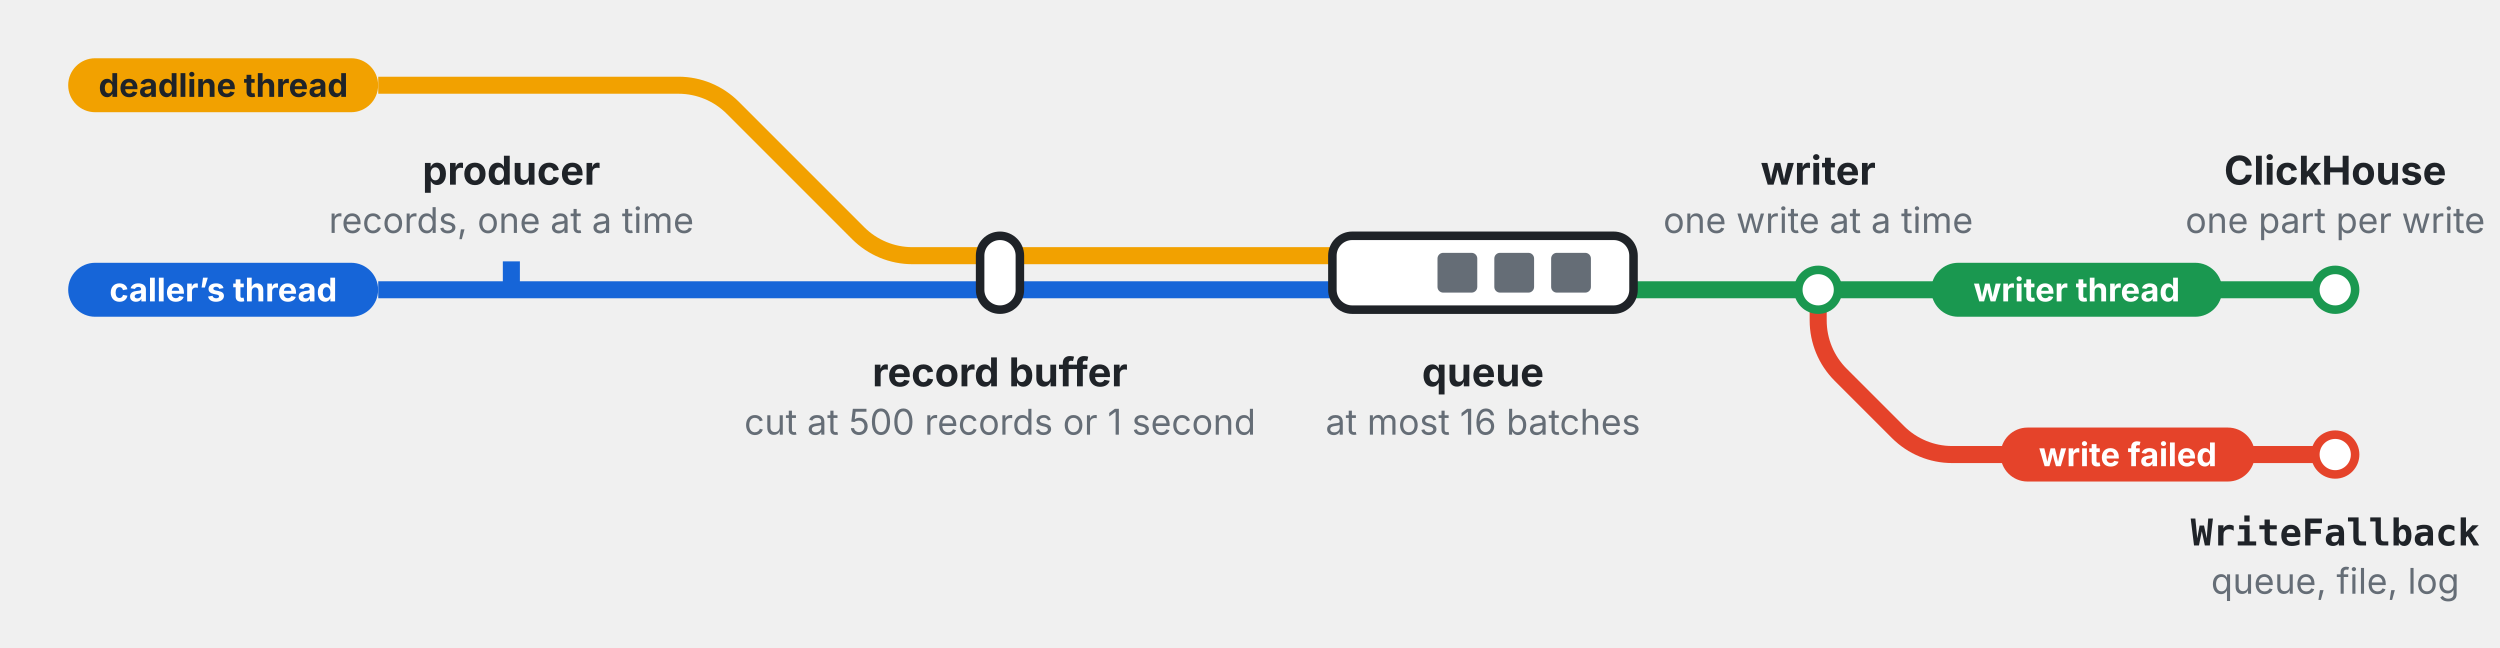
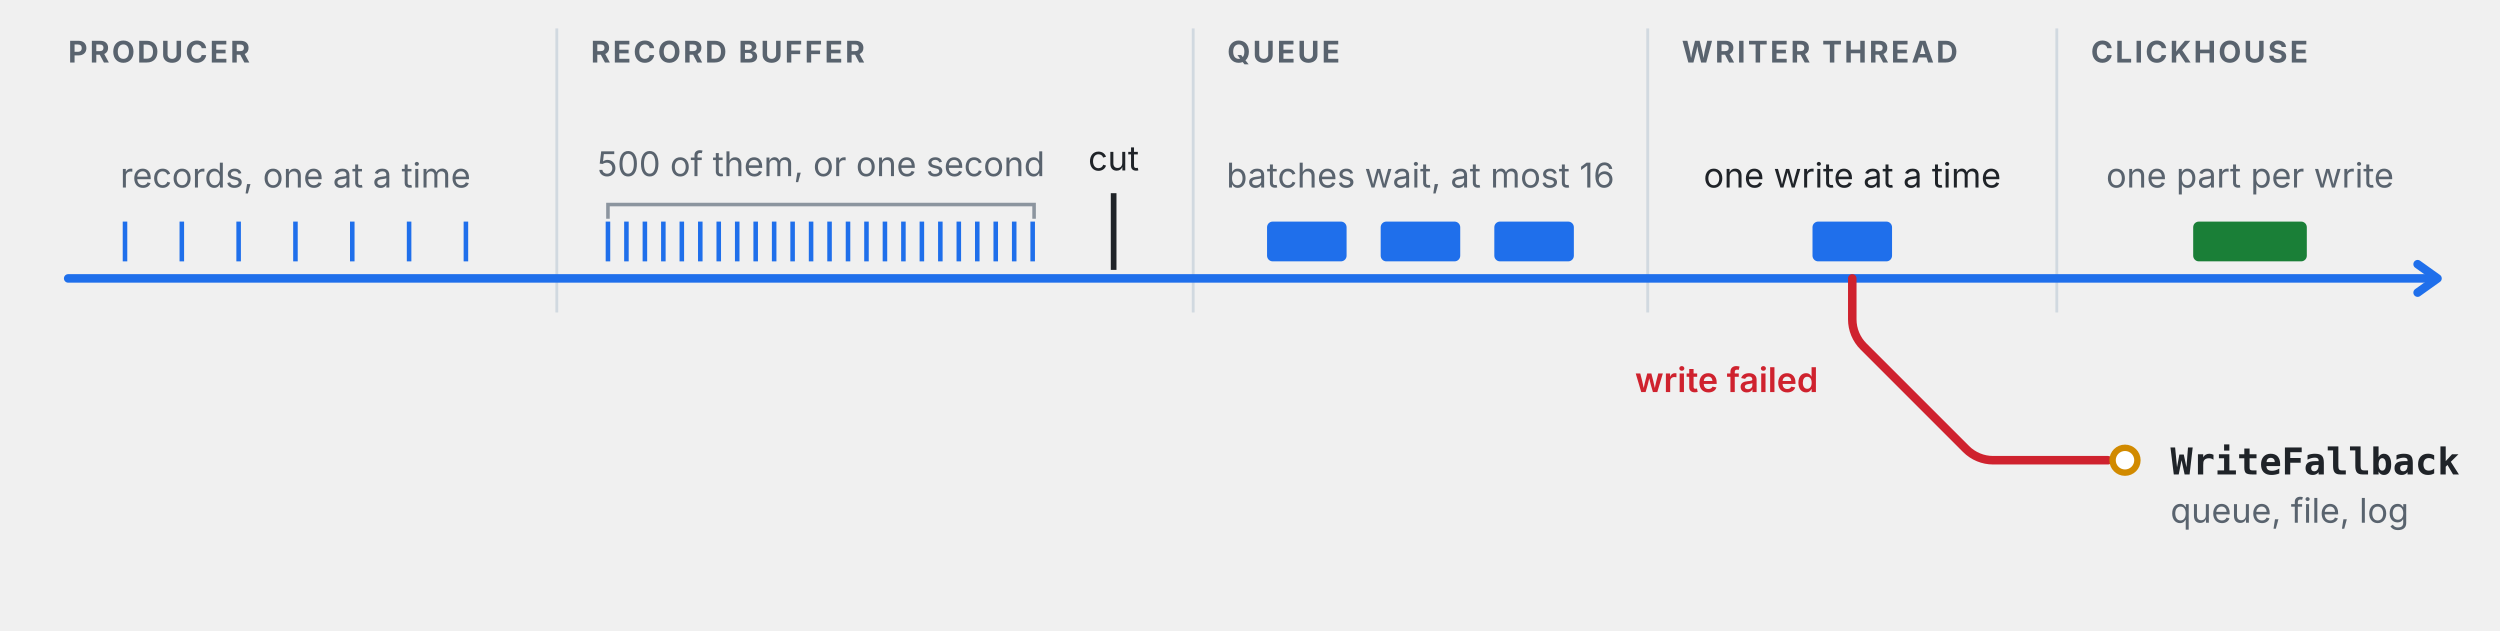
- <svg xmlns="http://www.w3.org/2000/svg" viewBox="0 22 880 228" width="880" height="228" role="img">
-   <rect x="24.0" y="42.5" width="109.1" height="19" rx="9.5" fill="#F2A100" />
-   <text x="78.6" y="56.1" font-family="-apple-system, BlinkMacSystemFont, 'Segoe UI', Inter, Helvetica, Arial, sans-serif" font-size="11.5" font-weight="700" fill="#1F2328" text-anchor="middle">deadline thread</text>
-   <path d="M133.14,52.00 L238.82,52.00 A27.00,27.00 0 0 1 257.91,59.91 L302.09,104.09 A27.00,27.00 0 0 0 321.18,112.00 L476.00,112.00" stroke="#F2A100" stroke-width="6" fill="none" stroke-linecap="butt" stroke-linejoin="round" />
-   <rect x="24.0" y="114.5" width="109.1" height="19" rx="9.5" fill="#1665D8" />
-   <text x="78.6" y="128.1" font-family="-apple-system, BlinkMacSystemFont, 'Segoe UI', Inter, Helvetica, Arial, sans-serif" font-size="11.5" font-weight="700" fill="#FFFFFF" text-anchor="middle">caller’s thread</text>
-   <path d="M133.14,124.00 L476.00,124.00" stroke="#1665D8" stroke-width="6" fill="none" stroke-linecap="butt" stroke-linejoin="round" />
-   <path d="M568.00,124.00 L822.00,124.00" stroke="#1A9850" stroke-width="6" fill="none" stroke-linecap="butt" stroke-linejoin="round" />
-   <path d="M640.00,124.00 L640.00,134.82 A27.00,27.00 0 0 0 647.91,153.91 L668.09,174.09 A27.00,27.00 0 0 0 687.18,182.00 L822.00,182.00" stroke="#E5432A" stroke-width="6" fill="none" stroke-linecap="butt" stroke-linejoin="round" />
-   <path d="M180,124 L180.0,114.0" stroke="#1665D8" stroke-width="6" stroke-linecap="butt" />
-   <text x="180.0" y="87.0" font-family="-apple-system, BlinkMacSystemFont, 'Segoe UI', Inter, Helvetica, Arial, sans-serif" font-size="14" font-weight="650" fill="#1F2328" text-anchor="middle">producer</text>
-   <text x="180.0" y="104.0" font-family="-apple-system, BlinkMacSystemFont, 'Segoe UI', Inter, Helvetica, Arial, sans-serif" font-size="12.5" font-weight="400" fill="#656D76" text-anchor="middle">records, one at a time</text>
-   <rect x="345.00" y="105.00" width="14.00" height="26.00" rx="7.00" fill="#FFFFFF" stroke="#1F2328" stroke-width="3" />
-   <text x="352.0" y="158.0" font-family="-apple-system, BlinkMacSystemFont, 'Segoe UI', Inter, Helvetica, Arial, sans-serif" font-size="14" font-weight="650" fill="#1F2328" text-anchor="middle">record buffer</text>
-   <text x="352.0" y="175.0" font-family="-apple-system, BlinkMacSystemFont, 'Segoe UI', Inter, Helvetica, Arial, sans-serif" font-size="12.5" font-weight="400" fill="#656D76" text-anchor="middle">cut at 500 records or 1 second</text>
-   <rect x="469.00" y="105.00" width="106.00" height="26.00" rx="7.00" fill="#FFFFFF" stroke="#1F2328" stroke-width="3" />
-   <rect x="546" y="111" width="14" height="14" rx="2" fill="#656D76" />
-   <rect x="526" y="111" width="14" height="14" rx="2" fill="#656D76" />
-   <rect x="506" y="111" width="14" height="14" rx="2" fill="#656D76" />
-   <text x="522.0" y="158.0" font-family="-apple-system, BlinkMacSystemFont, 'Segoe UI', Inter, Helvetica, Arial, sans-serif" font-size="14" font-weight="650" fill="#1F2328" text-anchor="middle">queue</text>
-   <text x="522.0" y="175.0" font-family="-apple-system, BlinkMacSystemFont, 'Segoe UI', Inter, Helvetica, Arial, sans-serif" font-size="12.5" font-weight="400" fill="#656D76" text-anchor="middle">at most 16 batches</text>
-   <rect x="633.00" y="117.00" width="14.00" height="14.00" rx="7.00" fill="#FFFFFF" stroke="#1A9850" stroke-width="3" />
-   <text x="640.0" y="87.0" font-family="-apple-system, BlinkMacSystemFont, 'Segoe UI', Inter, Helvetica, Arial, sans-serif" font-size="14" font-weight="650" fill="#1F2328" text-anchor="middle">writer</text>
-   <text x="640.0" y="104.0" font-family="-apple-system, BlinkMacSystemFont, 'Segoe UI', Inter, Helvetica, Arial, sans-serif" font-size="12.5" font-weight="400" fill="#656D76" text-anchor="middle">one write at a time</text>
-   <rect x="679.8" y="114.5" width="102.4" height="19" rx="9.5" fill="#1A9850" />
-   <text x="731.0" y="128.1" font-family="-apple-system, BlinkMacSystemFont, 'Segoe UI', Inter, Helvetica, Arial, sans-serif" font-size="11.5" font-weight="700" fill="#FFFFFF" text-anchor="middle">writer thread</text>
-   <rect x="815.00" y="117.00" width="14.00" height="14.00" rx="7.00" fill="#FFFFFF" stroke="#1A9850" stroke-width="3" />
-   <text x="822.0" y="87.0" font-family="-apple-system, BlinkMacSystemFont, 'Segoe UI', Inter, Helvetica, Arial, sans-serif" font-size="14" font-weight="650" fill="#1F2328" text-anchor="middle">ClickHouse</text>
-   <text x="822.0" y="104.0" font-family="-apple-system, BlinkMacSystemFont, 'Segoe UI', Inter, Helvetica, Arial, sans-serif" font-size="12.5" font-weight="400" fill="#656D76" text-anchor="middle">one part per write</text>
-   <rect x="704.2" y="172.5" width="89.5" height="19" rx="9.5" fill="#E5432A" />
-   <text x="749.0" y="186.1" font-family="-apple-system, BlinkMacSystemFont, 'Segoe UI', Inter, Helvetica, Arial, sans-serif" font-size="11.5" font-weight="700" fill="#FFFFFF" text-anchor="middle">write failed</text>
-   <rect x="815.00" y="175.00" width="14.00" height="14.00" rx="7.00" fill="#FFFFFF" stroke="#E5432A" stroke-width="3" />
-   <text x="822.0" y="214.0" font-family="ui-monospace, SFMono-Regular, 'SF Mono', Menlo, Consolas, monospace" font-size="13" font-weight="650" fill="#1F2328" text-anchor="middle">WriteFallback</text>
-   <text x="822.0" y="231.0" font-family="-apple-system, BlinkMacSystemFont, 'Segoe UI', Inter, Helvetica, Arial, sans-serif" font-size="12.5" font-weight="400" fill="#656D76" text-anchor="middle">queue, file, log</text>
+ <svg xmlns="http://www.w3.org/2000/svg" viewBox="0 22 880 222" width="880" height="222" role="img">
+   <text x="24.0" y="44.0" font-family="-apple-system, BlinkMacSystemFont, 'Segoe UI', Inter, Helvetica, Arial, sans-serif" font-size="10.5" font-weight="700" fill="#59636E" text-anchor="start" letter-spacing="0.08em">PRODUCER</text>
+   <text x="208.0" y="44.0" font-family="-apple-system, BlinkMacSystemFont, 'Segoe UI', Inter, Helvetica, Arial, sans-serif" font-size="10.5" font-weight="700" fill="#59636E" text-anchor="start" letter-spacing="0.08em">RECORD BUFFER</text>
+   <path d="M196,32 L196,132" stroke="#D1D9E0" stroke-width="1" />
+   <text x="432.0" y="44.0" font-family="-apple-system, BlinkMacSystemFont, 'Segoe UI', Inter, Helvetica, Arial, sans-serif" font-size="10.5" font-weight="700" fill="#59636E" text-anchor="start" letter-spacing="0.08em">QUEUE</text>
+   <path d="M420,32 L420,132" stroke="#D1D9E0" stroke-width="1" />
+   <text x="592.0" y="44.0" font-family="-apple-system, BlinkMacSystemFont, 'Segoe UI', Inter, Helvetica, Arial, sans-serif" font-size="10.5" font-weight="700" fill="#59636E" text-anchor="start" letter-spacing="0.08em">WRITER THREAD</text>
+   <path d="M580,32 L580,132" stroke="#D1D9E0" stroke-width="1" />
+   <text x="736.0" y="44.0" font-family="-apple-system, BlinkMacSystemFont, 'Segoe UI', Inter, Helvetica, Arial, sans-serif" font-size="10.5" font-weight="700" fill="#59636E" text-anchor="start" letter-spacing="0.08em">CLICKHOUSE</text>
+   <path d="M724,32 L724,132" stroke="#D1D9E0" stroke-width="1" />
+   <path d="M24.00,120.00 L856.00,120.00" stroke="#1F6FEB" stroke-width="3" fill="none" stroke-linecap="round" stroke-linejoin="round" />
+   <path d="M851,115 L858,120 L851,125" stroke="#1F6FEB" stroke-width="3" fill="none" stroke-linecap="round" stroke-linejoin="round" />
+   <path d="M44,114 L44,100" stroke="#1F6FEB" stroke-width="1.6" />
+   <path d="M64,114 L64,100" stroke="#1F6FEB" stroke-width="1.6" />
+   <path d="M84,114 L84,100" stroke="#1F6FEB" stroke-width="1.6" />
+   <path d="M104,114 L104,100" stroke="#1F6FEB" stroke-width="1.6" />
+   <path d="M124,114 L124,100" stroke="#1F6FEB" stroke-width="1.6" />
+   <path d="M144,114 L144,100" stroke="#1F6FEB" stroke-width="1.6" />
+   <path d="M164,114 L164,100" stroke="#1F6FEB" stroke-width="1.6" />
+   <text x="104.0" y="88.0" font-family="-apple-system, BlinkMacSystemFont, 'Segoe UI', Inter, Helvetica, Arial, sans-serif" font-size="12" font-weight="400" fill="#59636E" text-anchor="middle">records, one at a time</text>
+   <path d="M214.0,114 L214.0,100" stroke="#1F6FEB" stroke-width="1.6" />
+   <path d="M220.5,114 L220.5,100" stroke="#1F6FEB" stroke-width="1.6" />
+   <path d="M227.0,114 L227.0,100" stroke="#1F6FEB" stroke-width="1.6" />
+   <path d="M233.5,114 L233.5,100" stroke="#1F6FEB" stroke-width="1.6" />
+   <path d="M240.0,114 L240.0,100" stroke="#1F6FEB" stroke-width="1.6" />
+   <path d="M246.5,114 L246.5,100" stroke="#1F6FEB" stroke-width="1.6" />
+   <path d="M253.0,114 L253.0,100" stroke="#1F6FEB" stroke-width="1.6" />
+   <path d="M259.5,114 L259.5,100" stroke="#1F6FEB" stroke-width="1.6" />
+   <path d="M266.0,114 L266.0,100" stroke="#1F6FEB" stroke-width="1.6" />
+   <path d="M272.5,114 L272.5,100" stroke="#1F6FEB" stroke-width="1.6" />
+   <path d="M279.0,114 L279.0,100" stroke="#1F6FEB" stroke-width="1.6" />
+   <path d="M285.5,114 L285.5,100" stroke="#1F6FEB" stroke-width="1.6" />
+   <path d="M292.0,114 L292.0,100" stroke="#1F6FEB" stroke-width="1.6" />
+   <path d="M298.5,114 L298.5,100" stroke="#1F6FEB" stroke-width="1.6" />
+   <path d="M305.0,114 L305.0,100" stroke="#1F6FEB" stroke-width="1.6" />
+   <path d="M311.5,114 L311.5,100" stroke="#1F6FEB" stroke-width="1.6" />
+   <path d="M318.0,114 L318.0,100" stroke="#1F6FEB" stroke-width="1.6" />
+   <path d="M324.5,114 L324.5,100" stroke="#1F6FEB" stroke-width="1.6" />
+   <path d="M331.0,114 L331.0,100" stroke="#1F6FEB" stroke-width="1.6" />
+   <path d="M337.5,114 L337.5,100" stroke="#1F6FEB" stroke-width="1.6" />
+   <path d="M344.0,114 L344.0,100" stroke="#1F6FEB" stroke-width="1.6" />
+   <path d="M350.5,114 L350.5,100" stroke="#1F6FEB" stroke-width="1.6" />
+   <path d="M357.0,114 L357.0,100" stroke="#1F6FEB" stroke-width="1.6" />
+   <path d="M363.5,114 L363.5,100" stroke="#1F6FEB" stroke-width="1.6" />
+   <path d="M214,99 L214,94 L364,94 L364,99" stroke="#8C959F" stroke-width="1.25" fill="none" />
+   <text x="289.0" y="84.0" font-family="-apple-system, BlinkMacSystemFont, 'Segoe UI', Inter, Helvetica, Arial, sans-serif" font-size="12" font-weight="400" fill="#59636E" text-anchor="middle">500 of them, or one second</text>
+   <path d="M392,117 L392,90" stroke="#1F2328" stroke-width="2" />
+   <text x="392.0" y="82.0" font-family="-apple-system, BlinkMacSystemFont, 'Segoe UI', Inter, Helvetica, Arial, sans-serif" font-size="12" font-weight="400" fill="#1F2328" text-anchor="middle">cut</text>
+   <rect x="446" y="100" width="28" height="14" rx="2" fill="#1F6FEB" />
+   <rect x="486" y="100" width="28" height="14" rx="2" fill="#1F6FEB" />
+   <rect x="526" y="100" width="28" height="14" rx="2" fill="#1F6FEB" />
+   <text x="500.0" y="88.0" font-family="-apple-system, BlinkMacSystemFont, 'Segoe UI', Inter, Helvetica, Arial, sans-serif" font-size="12" font-weight="400" fill="#59636E" text-anchor="middle">batches wait, at most 16</text>
+   <rect x="638" y="100" width="28" height="14" rx="2" fill="#1F6FEB" />
+   <text x="652.0" y="88.0" font-family="-apple-system, BlinkMacSystemFont, 'Segoe UI', Inter, Helvetica, Arial, sans-serif" font-size="12" font-weight="400" fill="#1F2328" text-anchor="middle">one write at a time</text>
+   <rect x="772" y="100" width="40" height="14" rx="2" fill="#1A7F37" />
+   <text x="792.0" y="88.0" font-family="-apple-system, BlinkMacSystemFont, 'Segoe UI', Inter, Helvetica, Arial, sans-serif" font-size="12" font-weight="400" fill="#59636E" text-anchor="middle">one part per write</text>
+   <path d="M652.00,120.00 L652.00,134.41 A13.5,13.5 0 0 0 655.95,143.95 L692.05,180.05 A13.5,13.5 0 0 0 701.59,184.00 L742.00,184.00" stroke="#CF222E" stroke-width="3" fill="none" stroke-linecap="round" stroke-linejoin="round" />
+   <circle cx="748" cy="184" r="4.375" fill="#FFFFFF" stroke="#D18A00" stroke-width="2.25" />
+   <text x="640.0" y="160.0" font-family="-apple-system, BlinkMacSystemFont, 'Segoe UI', Inter, Helvetica, Arial, sans-serif" font-size="12" font-weight="600" fill="#CF222E" text-anchor="end">write failed</text>
+   <text x="764.0" y="189.0" font-family="ui-monospace, SFMono-Regular, 'SF Mono', Menlo, Consolas, monospace" font-size="13" font-weight="650" fill="#1F2328" text-anchor="start">WriteFallback</text>
+   <text x="764.0" y="206.0" font-family="-apple-system, BlinkMacSystemFont, 'Segoe UI', Inter, Helvetica, Arial, sans-serif" font-size="12" font-weight="400" fill="#59636E" text-anchor="start">queue, file, log</text>
</svg>
